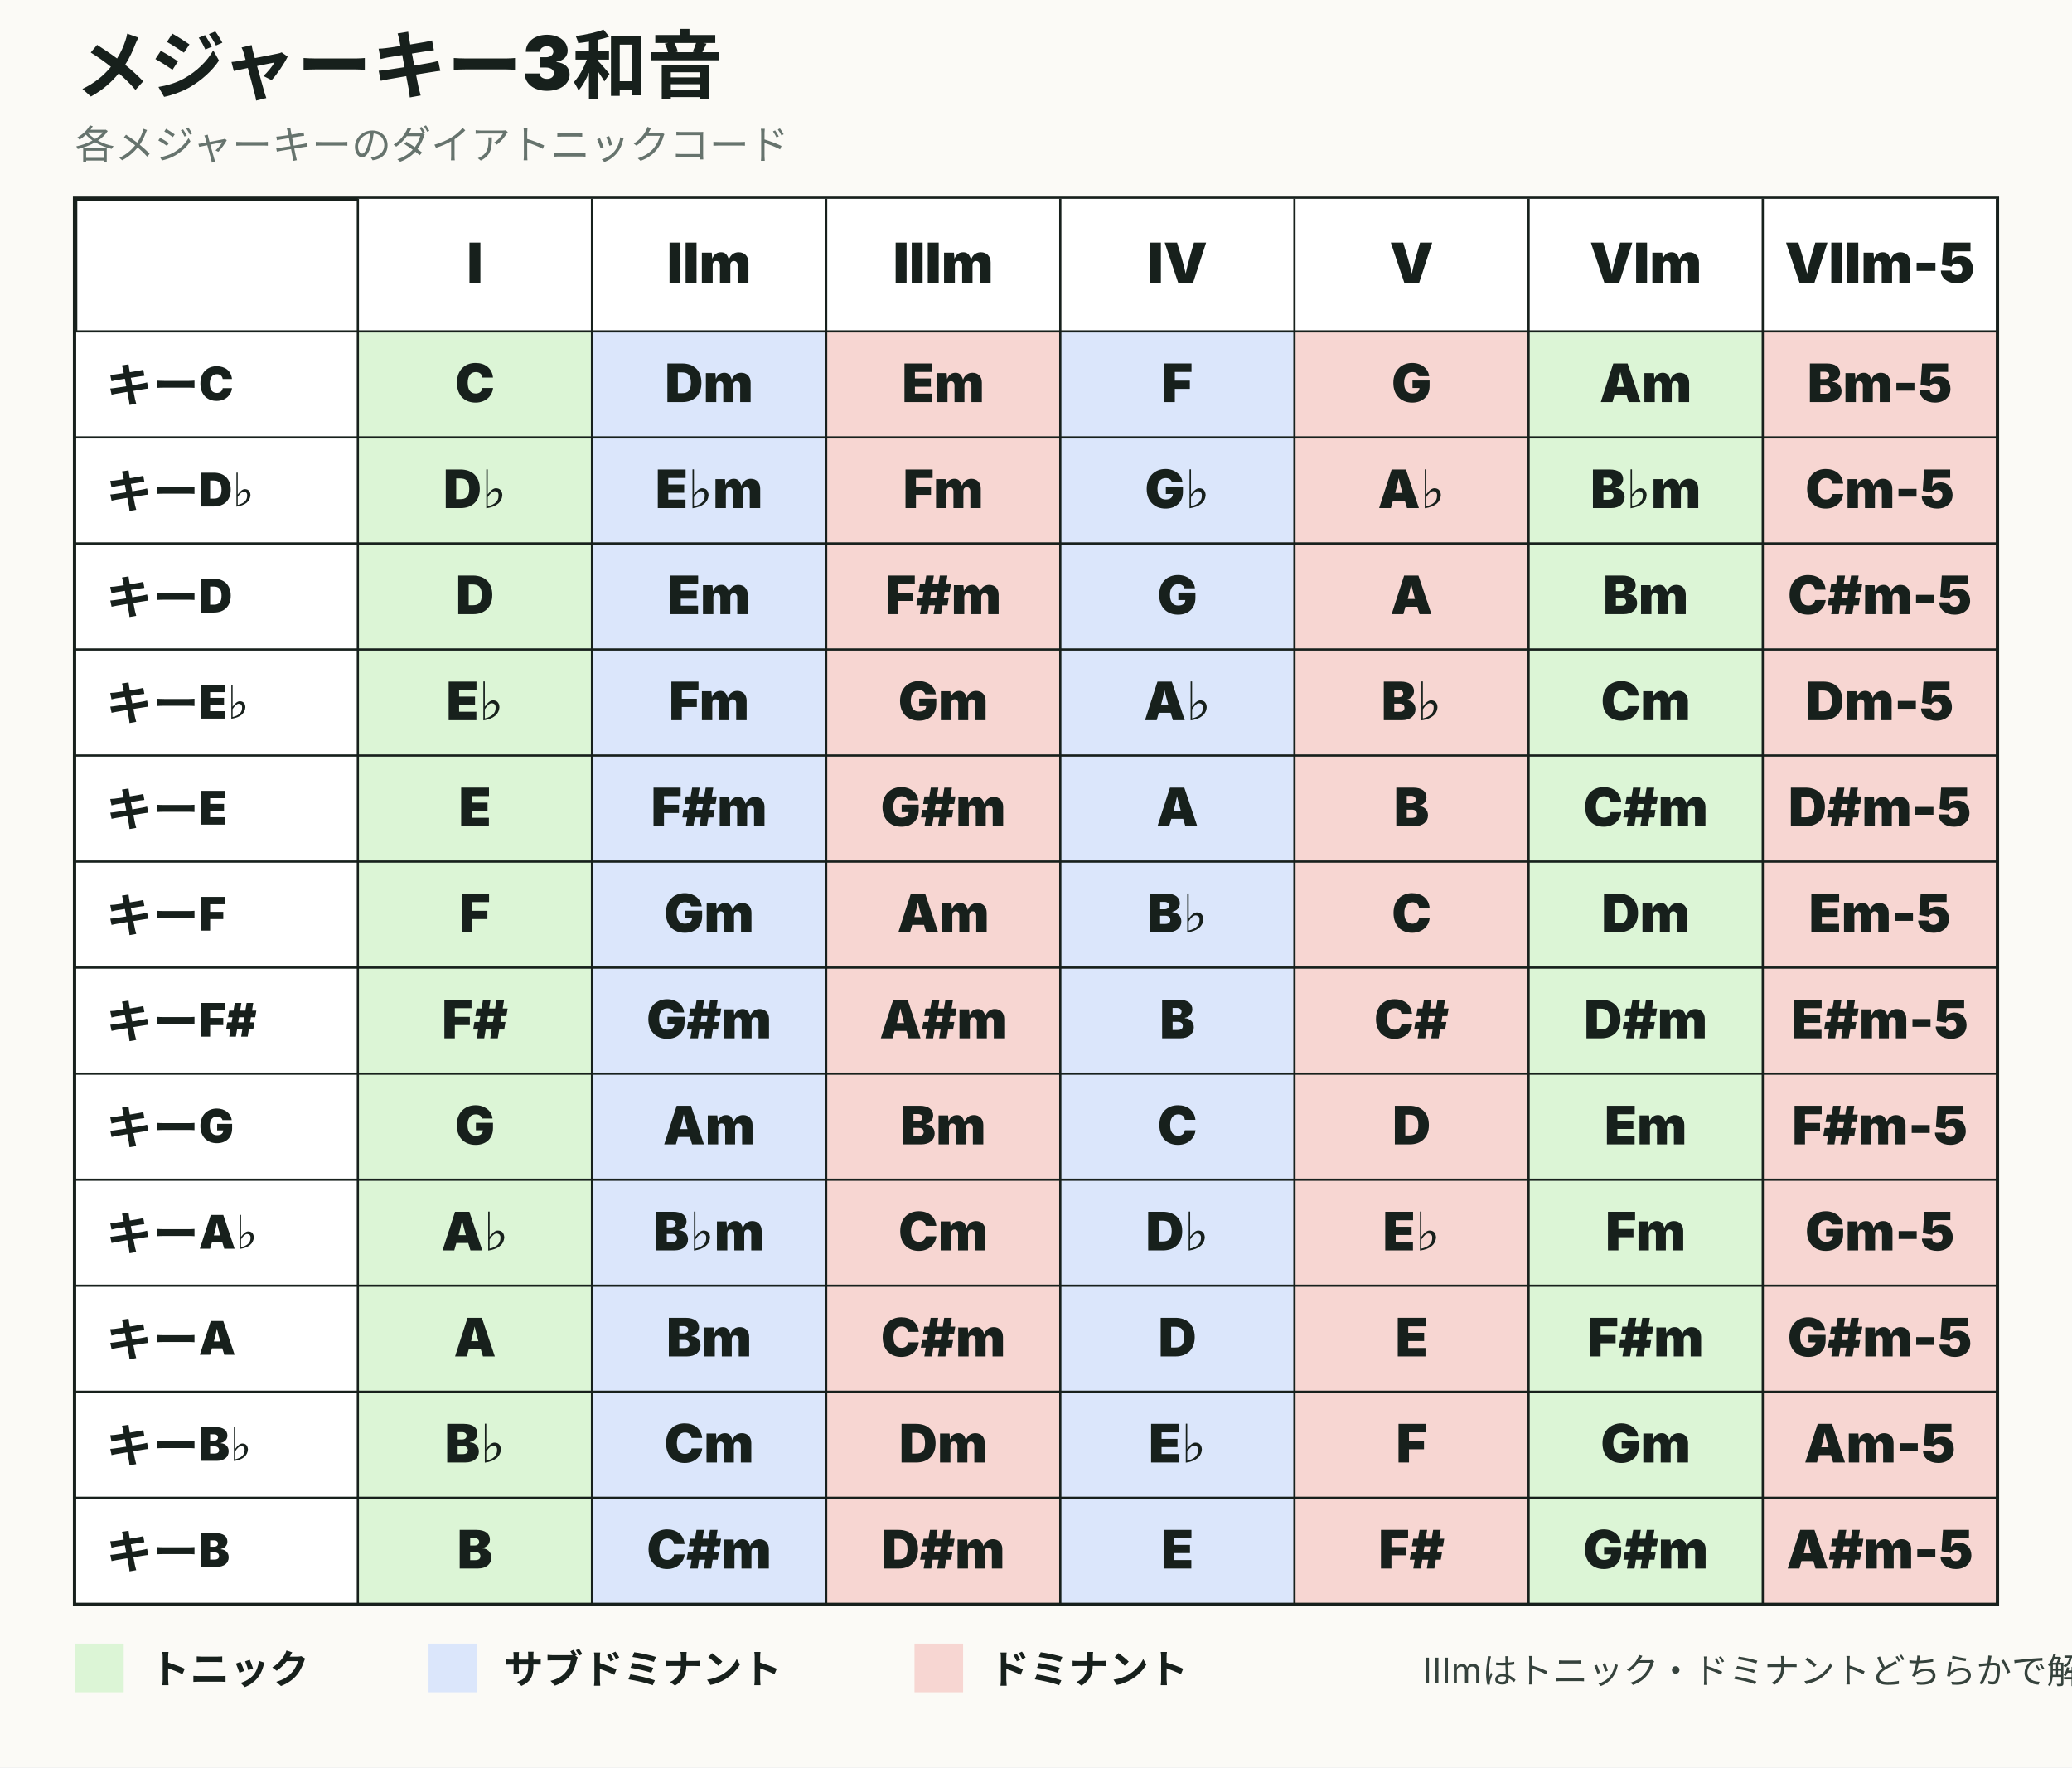
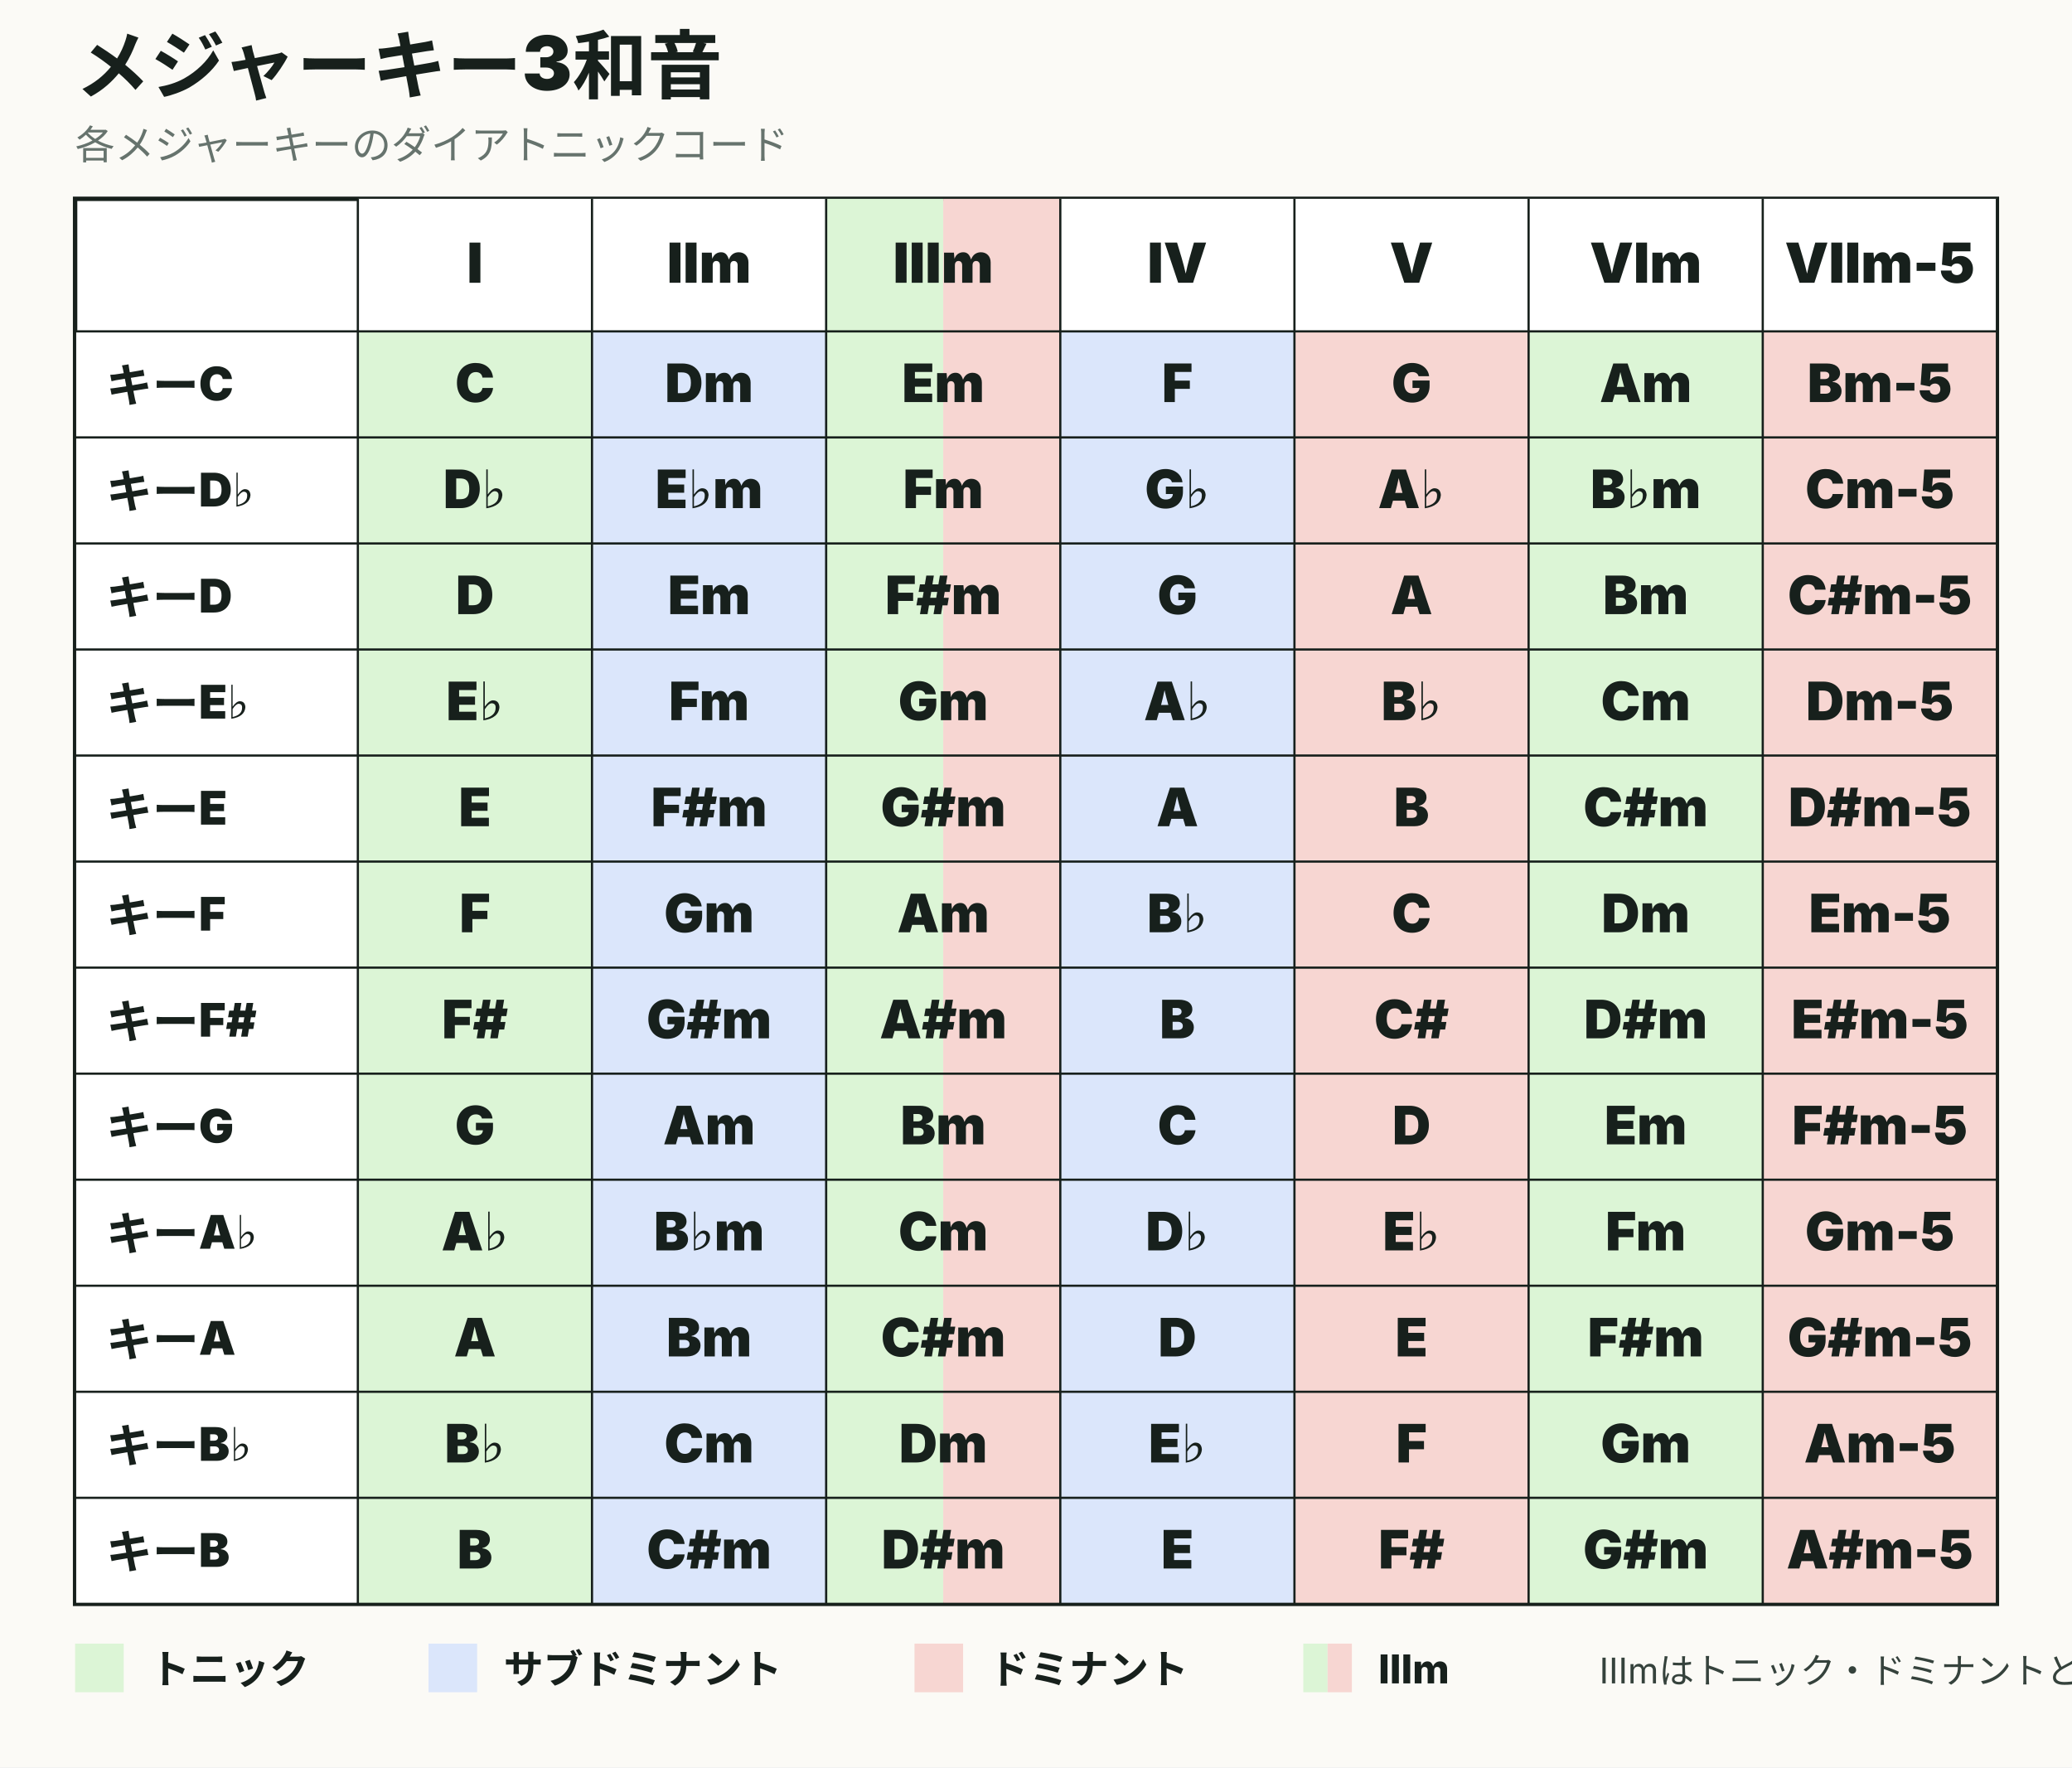
<svg xmlns="http://www.w3.org/2000/svg" width="938" height="800" viewBox="0 0 938 800" role="img" aria-labelledby="title desc">
  <rect width="100%" height="100%" fill="#fbfaf6" />
  <style>text{font-family:Inter,system-ui,-apple-system,BlinkMacSystemFont,"Hiragino Sans","Yu Gothic",sans-serif;fill:#17201c}.title{font-size:34px;font-weight:900}.sub{font-size:18px;fill:#66736d}.headText{font-size:25px;font-weight:900}.keyText{font-size:21px;font-weight:900}.cellText{font-size:24px;font-weight:850}.legendText{font-size:18px;font-weight:800}.noteText{font-size:16px;fill:#35423c}.line{stroke:#17201c;stroke-width:1}</style>
  <text x="34" y="42" class="title">メジャーキー3和音</text>
  <text x="34" y="72" class="sub">各メジャーキーのダイアトニックコード</text>
  <rect x="34" y="90" width="870" height="636" fill="#fff" stroke="#17201c" stroke-width="2" />
  <rect x="162" y="90" width="106" height="60" fill="#fff" />
  <text x="215" y="128" text-anchor="middle" class="headText">I</text>
  <rect x="268" y="90" width="106" height="60" fill="#fff" />
  <text x="321" y="128" text-anchor="middle" class="headText">IIm</text>
-   <rect x="374" y="90" width="106" height="60" fill="#fff" />
+   <rect x="374" y="90" width="53" height="60" fill="#dcf5d6" />
+   <rect x="427" y="90" width="53" height="60" fill="#f7d6d2" />
  <text x="427" y="128" text-anchor="middle" class="headText">IIIm</text>
  <rect x="480" y="90" width="106" height="60" fill="#fff" />
  <text x="533" y="128" text-anchor="middle" class="headText">IV</text>
  <rect x="586" y="90" width="106" height="60" fill="#fff" />
  <text x="639" y="128" text-anchor="middle" class="headText">V</text>
  <rect x="692" y="90" width="106" height="60" fill="#fff" />
  <text x="745" y="128" text-anchor="middle" class="headText">VIm</text>
  <rect x="798" y="90" width="106" height="60" fill="#fff" />
  <text x="851" y="128" text-anchor="middle" class="headText">VIIm-5</text>
  <rect x="34" y="150" width="128" height="48" fill="#fff" />
  <text x="48" y="182" class="keyText">キーC</text>
  <rect x="162" y="150" width="106" height="48" fill="#dcf5d6" />
  <text x="215" y="182" text-anchor="middle" class="cellText">C</text>
  <rect x="268" y="150" width="106" height="48" fill="#dbe6fb" />
  <text x="321" y="182" text-anchor="middle" class="cellText">Dm</text>
-   <rect x="374" y="150" width="106" height="48" fill="#f7d6d2" />
+   <rect x="374" y="150" width="53" height="48" fill="#dcf5d6" />
+   <rect x="427" y="150" width="53" height="48" fill="#f7d6d2" />
  <text x="427" y="182" text-anchor="middle" class="cellText">Em</text>
  <rect x="480" y="150" width="106" height="48" fill="#dbe6fb" />
  <text x="533" y="182" text-anchor="middle" class="cellText">F</text>
  <rect x="586" y="150" width="106" height="48" fill="#f7d6d2" />
  <text x="639" y="182" text-anchor="middle" class="cellText">G</text>
  <rect x="692" y="150" width="106" height="48" fill="#dcf5d6" />
  <text x="745" y="182" text-anchor="middle" class="cellText">Am</text>
  <rect x="798" y="150" width="106" height="48" fill="#f7d6d2" />
  <text x="851" y="182" text-anchor="middle" class="cellText">Bm-5</text>
  <rect x="34" y="198" width="128" height="48" fill="#fff" />
  <text x="48" y="230" class="keyText">キーD♭</text>
  <rect x="162" y="198" width="106" height="48" fill="#dcf5d6" />
  <text x="215" y="230" text-anchor="middle" class="cellText">D♭</text>
  <rect x="268" y="198" width="106" height="48" fill="#dbe6fb" />
  <text x="321" y="230" text-anchor="middle" class="cellText">E♭m</text>
-   <rect x="374" y="198" width="106" height="48" fill="#f7d6d2" />
+   <rect x="374" y="198" width="53" height="48" fill="#dcf5d6" />
+   <rect x="427" y="198" width="53" height="48" fill="#f7d6d2" />
  <text x="427" y="230" text-anchor="middle" class="cellText">Fm</text>
  <rect x="480" y="198" width="106" height="48" fill="#dbe6fb" />
  <text x="533" y="230" text-anchor="middle" class="cellText">G♭</text>
  <rect x="586" y="198" width="106" height="48" fill="#f7d6d2" />
  <text x="639" y="230" text-anchor="middle" class="cellText">A♭</text>
  <rect x="692" y="198" width="106" height="48" fill="#dcf5d6" />
  <text x="745" y="230" text-anchor="middle" class="cellText">B♭m</text>
  <rect x="798" y="198" width="106" height="48" fill="#f7d6d2" />
  <text x="851" y="230" text-anchor="middle" class="cellText">Cm-5</text>
  <rect x="34" y="246" width="128" height="48" fill="#fff" />
  <text x="48" y="278" class="keyText">キーD</text>
  <rect x="162" y="246" width="106" height="48" fill="#dcf5d6" />
  <text x="215" y="278" text-anchor="middle" class="cellText">D</text>
  <rect x="268" y="246" width="106" height="48" fill="#dbe6fb" />
  <text x="321" y="278" text-anchor="middle" class="cellText">Em</text>
-   <rect x="374" y="246" width="106" height="48" fill="#f7d6d2" />
+   <rect x="374" y="246" width="53" height="48" fill="#dcf5d6" />
+   <rect x="427" y="246" width="53" height="48" fill="#f7d6d2" />
  <text x="427" y="278" text-anchor="middle" class="cellText">F#m</text>
  <rect x="480" y="246" width="106" height="48" fill="#dbe6fb" />
  <text x="533" y="278" text-anchor="middle" class="cellText">G</text>
  <rect x="586" y="246" width="106" height="48" fill="#f7d6d2" />
  <text x="639" y="278" text-anchor="middle" class="cellText">A</text>
  <rect x="692" y="246" width="106" height="48" fill="#dcf5d6" />
  <text x="745" y="278" text-anchor="middle" class="cellText">Bm</text>
  <rect x="798" y="246" width="106" height="48" fill="#f7d6d2" />
  <text x="851" y="278" text-anchor="middle" class="cellText">C#m-5</text>
  <rect x="34" y="294" width="128" height="48" fill="#fff" />
  <text x="48" y="326" class="keyText">キーE♭</text>
  <rect x="162" y="294" width="106" height="48" fill="#dcf5d6" />
  <text x="215" y="326" text-anchor="middle" class="cellText">E♭</text>
  <rect x="268" y="294" width="106" height="48" fill="#dbe6fb" />
  <text x="321" y="326" text-anchor="middle" class="cellText">Fm</text>
-   <rect x="374" y="294" width="106" height="48" fill="#f7d6d2" />
+   <rect x="374" y="294" width="53" height="48" fill="#dcf5d6" />
+   <rect x="427" y="294" width="53" height="48" fill="#f7d6d2" />
  <text x="427" y="326" text-anchor="middle" class="cellText">Gm</text>
  <rect x="480" y="294" width="106" height="48" fill="#dbe6fb" />
  <text x="533" y="326" text-anchor="middle" class="cellText">A♭</text>
  <rect x="586" y="294" width="106" height="48" fill="#f7d6d2" />
  <text x="639" y="326" text-anchor="middle" class="cellText">B♭</text>
  <rect x="692" y="294" width="106" height="48" fill="#dcf5d6" />
  <text x="745" y="326" text-anchor="middle" class="cellText">Cm</text>
  <rect x="798" y="294" width="106" height="48" fill="#f7d6d2" />
  <text x="851" y="326" text-anchor="middle" class="cellText">Dm-5</text>
  <rect x="34" y="342" width="128" height="48" fill="#fff" />
  <text x="48" y="374" class="keyText">キーE</text>
  <rect x="162" y="342" width="106" height="48" fill="#dcf5d6" />
  <text x="215" y="374" text-anchor="middle" class="cellText">E</text>
  <rect x="268" y="342" width="106" height="48" fill="#dbe6fb" />
  <text x="321" y="374" text-anchor="middle" class="cellText">F#m</text>
-   <rect x="374" y="342" width="106" height="48" fill="#f7d6d2" />
+   <rect x="374" y="342" width="53" height="48" fill="#dcf5d6" />
+   <rect x="427" y="342" width="53" height="48" fill="#f7d6d2" />
  <text x="427" y="374" text-anchor="middle" class="cellText">G#m</text>
  <rect x="480" y="342" width="106" height="48" fill="#dbe6fb" />
  <text x="533" y="374" text-anchor="middle" class="cellText">A</text>
  <rect x="586" y="342" width="106" height="48" fill="#f7d6d2" />
  <text x="639" y="374" text-anchor="middle" class="cellText">B</text>
  <rect x="692" y="342" width="106" height="48" fill="#dcf5d6" />
  <text x="745" y="374" text-anchor="middle" class="cellText">C#m</text>
  <rect x="798" y="342" width="106" height="48" fill="#f7d6d2" />
  <text x="851" y="374" text-anchor="middle" class="cellText">D#m-5</text>
  <rect x="34" y="390" width="128" height="48" fill="#fff" />
  <text x="48" y="422" class="keyText">キーF</text>
  <rect x="162" y="390" width="106" height="48" fill="#dcf5d6" />
  <text x="215" y="422" text-anchor="middle" class="cellText">F</text>
  <rect x="268" y="390" width="106" height="48" fill="#dbe6fb" />
  <text x="321" y="422" text-anchor="middle" class="cellText">Gm</text>
-   <rect x="374" y="390" width="106" height="48" fill="#f7d6d2" />
+   <rect x="374" y="390" width="53" height="48" fill="#dcf5d6" />
+   <rect x="427" y="390" width="53" height="48" fill="#f7d6d2" />
  <text x="427" y="422" text-anchor="middle" class="cellText">Am</text>
  <rect x="480" y="390" width="106" height="48" fill="#dbe6fb" />
  <text x="533" y="422" text-anchor="middle" class="cellText">B♭</text>
  <rect x="586" y="390" width="106" height="48" fill="#f7d6d2" />
  <text x="639" y="422" text-anchor="middle" class="cellText">C</text>
  <rect x="692" y="390" width="106" height="48" fill="#dcf5d6" />
  <text x="745" y="422" text-anchor="middle" class="cellText">Dm</text>
  <rect x="798" y="390" width="106" height="48" fill="#f7d6d2" />
  <text x="851" y="422" text-anchor="middle" class="cellText">Em-5</text>
  <rect x="34" y="438" width="128" height="48" fill="#fff" />
  <text x="48" y="470" class="keyText">キーF#</text>
  <rect x="162" y="438" width="106" height="48" fill="#dcf5d6" />
  <text x="215" y="470" text-anchor="middle" class="cellText">F#</text>
  <rect x="268" y="438" width="106" height="48" fill="#dbe6fb" />
  <text x="321" y="470" text-anchor="middle" class="cellText">G#m</text>
-   <rect x="374" y="438" width="106" height="48" fill="#f7d6d2" />
+   <rect x="374" y="438" width="53" height="48" fill="#dcf5d6" />
+   <rect x="427" y="438" width="53" height="48" fill="#f7d6d2" />
  <text x="427" y="470" text-anchor="middle" class="cellText">A#m</text>
  <rect x="480" y="438" width="106" height="48" fill="#dbe6fb" />
  <text x="533" y="470" text-anchor="middle" class="cellText">B</text>
  <rect x="586" y="438" width="106" height="48" fill="#f7d6d2" />
  <text x="639" y="470" text-anchor="middle" class="cellText">C#</text>
  <rect x="692" y="438" width="106" height="48" fill="#dcf5d6" />
  <text x="745" y="470" text-anchor="middle" class="cellText">D#m</text>
  <rect x="798" y="438" width="106" height="48" fill="#f7d6d2" />
  <text x="851" y="470" text-anchor="middle" class="cellText">E#m-5</text>
  <rect x="34" y="486" width="128" height="48" fill="#fff" />
  <text x="48" y="518" class="keyText">キーG</text>
  <rect x="162" y="486" width="106" height="48" fill="#dcf5d6" />
  <text x="215" y="518" text-anchor="middle" class="cellText">G</text>
  <rect x="268" y="486" width="106" height="48" fill="#dbe6fb" />
  <text x="321" y="518" text-anchor="middle" class="cellText">Am</text>
-   <rect x="374" y="486" width="106" height="48" fill="#f7d6d2" />
+   <rect x="374" y="486" width="53" height="48" fill="#dcf5d6" />
+   <rect x="427" y="486" width="53" height="48" fill="#f7d6d2" />
  <text x="427" y="518" text-anchor="middle" class="cellText">Bm</text>
  <rect x="480" y="486" width="106" height="48" fill="#dbe6fb" />
  <text x="533" y="518" text-anchor="middle" class="cellText">C</text>
  <rect x="586" y="486" width="106" height="48" fill="#f7d6d2" />
  <text x="639" y="518" text-anchor="middle" class="cellText">D</text>
  <rect x="692" y="486" width="106" height="48" fill="#dcf5d6" />
  <text x="745" y="518" text-anchor="middle" class="cellText">Em</text>
  <rect x="798" y="486" width="106" height="48" fill="#f7d6d2" />
  <text x="851" y="518" text-anchor="middle" class="cellText">F#m-5</text>
  <rect x="34" y="534" width="128" height="48" fill="#fff" />
  <text x="48" y="566" class="keyText">キーA♭</text>
  <rect x="162" y="534" width="106" height="48" fill="#dcf5d6" />
  <text x="215" y="566" text-anchor="middle" class="cellText">A♭</text>
  <rect x="268" y="534" width="106" height="48" fill="#dbe6fb" />
  <text x="321" y="566" text-anchor="middle" class="cellText">B♭m</text>
-   <rect x="374" y="534" width="106" height="48" fill="#f7d6d2" />
+   <rect x="374" y="534" width="53" height="48" fill="#dcf5d6" />
+   <rect x="427" y="534" width="53" height="48" fill="#f7d6d2" />
  <text x="427" y="566" text-anchor="middle" class="cellText">Cm</text>
  <rect x="480" y="534" width="106" height="48" fill="#dbe6fb" />
  <text x="533" y="566" text-anchor="middle" class="cellText">D♭</text>
  <rect x="586" y="534" width="106" height="48" fill="#f7d6d2" />
  <text x="639" y="566" text-anchor="middle" class="cellText">E♭</text>
  <rect x="692" y="534" width="106" height="48" fill="#dcf5d6" />
  <text x="745" y="566" text-anchor="middle" class="cellText">Fm</text>
  <rect x="798" y="534" width="106" height="48" fill="#f7d6d2" />
  <text x="851" y="566" text-anchor="middle" class="cellText">Gm-5</text>
  <rect x="34" y="582" width="128" height="48" fill="#fff" />
  <text x="48" y="614" class="keyText">キーA</text>
  <rect x="162" y="582" width="106" height="48" fill="#dcf5d6" />
  <text x="215" y="614" text-anchor="middle" class="cellText">A</text>
  <rect x="268" y="582" width="106" height="48" fill="#dbe6fb" />
  <text x="321" y="614" text-anchor="middle" class="cellText">Bm</text>
-   <rect x="374" y="582" width="106" height="48" fill="#f7d6d2" />
+   <rect x="374" y="582" width="53" height="48" fill="#dcf5d6" />
+   <rect x="427" y="582" width="53" height="48" fill="#f7d6d2" />
  <text x="427" y="614" text-anchor="middle" class="cellText">C#m</text>
  <rect x="480" y="582" width="106" height="48" fill="#dbe6fb" />
  <text x="533" y="614" text-anchor="middle" class="cellText">D</text>
  <rect x="586" y="582" width="106" height="48" fill="#f7d6d2" />
  <text x="639" y="614" text-anchor="middle" class="cellText">E</text>
  <rect x="692" y="582" width="106" height="48" fill="#dcf5d6" />
  <text x="745" y="614" text-anchor="middle" class="cellText">F#m</text>
  <rect x="798" y="582" width="106" height="48" fill="#f7d6d2" />
  <text x="851" y="614" text-anchor="middle" class="cellText">G#m-5</text>
  <rect x="34" y="630" width="128" height="48" fill="#fff" />
  <text x="48" y="662" class="keyText">キーB♭</text>
  <rect x="162" y="630" width="106" height="48" fill="#dcf5d6" />
  <text x="215" y="662" text-anchor="middle" class="cellText">B♭</text>
  <rect x="268" y="630" width="106" height="48" fill="#dbe6fb" />
  <text x="321" y="662" text-anchor="middle" class="cellText">Cm</text>
-   <rect x="374" y="630" width="106" height="48" fill="#f7d6d2" />
+   <rect x="374" y="630" width="53" height="48" fill="#dcf5d6" />
+   <rect x="427" y="630" width="53" height="48" fill="#f7d6d2" />
  <text x="427" y="662" text-anchor="middle" class="cellText">Dm</text>
  <rect x="480" y="630" width="106" height="48" fill="#dbe6fb" />
  <text x="533" y="662" text-anchor="middle" class="cellText">E♭</text>
  <rect x="586" y="630" width="106" height="48" fill="#f7d6d2" />
  <text x="639" y="662" text-anchor="middle" class="cellText">F</text>
  <rect x="692" y="630" width="106" height="48" fill="#dcf5d6" />
  <text x="745" y="662" text-anchor="middle" class="cellText">Gm</text>
  <rect x="798" y="630" width="106" height="48" fill="#f7d6d2" />
  <text x="851" y="662" text-anchor="middle" class="cellText">Am-5</text>
  <rect x="34" y="678" width="128" height="48" fill="#fff" />
  <text x="48" y="710" class="keyText">キーB</text>
  <rect x="162" y="678" width="106" height="48" fill="#dcf5d6" />
  <text x="215" y="710" text-anchor="middle" class="cellText">B</text>
  <rect x="268" y="678" width="106" height="48" fill="#dbe6fb" />
  <text x="321" y="710" text-anchor="middle" class="cellText">C#m</text>
-   <rect x="374" y="678" width="106" height="48" fill="#f7d6d2" />
+   <rect x="374" y="678" width="53" height="48" fill="#dcf5d6" />
+   <rect x="427" y="678" width="53" height="48" fill="#f7d6d2" />
  <text x="427" y="710" text-anchor="middle" class="cellText">D#m</text>
  <rect x="480" y="678" width="106" height="48" fill="#dbe6fb" />
  <text x="533" y="710" text-anchor="middle" class="cellText">E</text>
  <rect x="586" y="678" width="106" height="48" fill="#f7d6d2" />
  <text x="639" y="710" text-anchor="middle" class="cellText">F#</text>
  <rect x="692" y="678" width="106" height="48" fill="#dcf5d6" />
  <text x="745" y="710" text-anchor="middle" class="cellText">G#m</text>
  <rect x="798" y="678" width="106" height="48" fill="#f7d6d2" />
  <text x="851" y="710" text-anchor="middle" class="cellText">A#m-5</text>
  <line x1="34" y1="150" x2="904" y2="150" class="line" />
  <line x1="34" y1="198" x2="904" y2="198" class="line" />
  <line x1="34" y1="246" x2="904" y2="246" class="line" />
  <line x1="34" y1="294" x2="904" y2="294" class="line" />
  <line x1="34" y1="342" x2="904" y2="342" class="line" />
  <line x1="34" y1="390" x2="904" y2="390" class="line" />
  <line x1="34" y1="438" x2="904" y2="438" class="line" />
  <line x1="34" y1="486" x2="904" y2="486" class="line" />
  <line x1="34" y1="534" x2="904" y2="534" class="line" />
  <line x1="34" y1="582" x2="904" y2="582" class="line" />
  <line x1="34" y1="630" x2="904" y2="630" class="line" />
  <line x1="34" y1="678" x2="904" y2="678" class="line" />
  <line x1="34" y1="726" x2="904" y2="726" class="line" />
  <line x1="34" y1="90" x2="34" y2="726" class="line" />
  <line x1="162" y1="90" x2="162" y2="726" class="line" />
  <line x1="268" y1="90" x2="268" y2="726" class="line" />
  <line x1="374" y1="90" x2="374" y2="726" class="line" />
  <line x1="480" y1="90" x2="480" y2="726" class="line" />
  <line x1="586" y1="90" x2="586" y2="726" class="line" />
  <line x1="692" y1="90" x2="692" y2="726" class="line" />
  <line x1="798" y1="90" x2="798" y2="726" class="line" />
  <line x1="904" y1="90" x2="904" y2="726" class="line" />
  <rect x="34" y="744" width="22" height="22" fill="#dcf5d6" />
  <text x="68" y="762" class="legendText">トニック</text>
  <rect x="194" y="744" width="22" height="22" fill="#dbe6fb" />
  <text x="228" y="762" class="legendText">サブドミナント</text>
  <rect x="414" y="744" width="22" height="22" fill="#f7d6d2" />
  <text x="448" y="762" class="legendText">ドミナント</text>
-   <text x="644" y="762" class="noteText">IIImはトニック・ドミナントどちらかで解釈されることがあります。</text>
+   <rect x="590" y="744" width="11" height="22" fill="#dcf5d6" />
+   <rect x="601" y="744" width="11" height="22" fill="#f7d6d2" />
+   <text x="624" y="762" class="legendText">IIIm</text>
+   <text x="724" y="762" class="noteText">IIImはトニック・ドミナントどちらかで解釈されることがあります。</text>
</svg>
